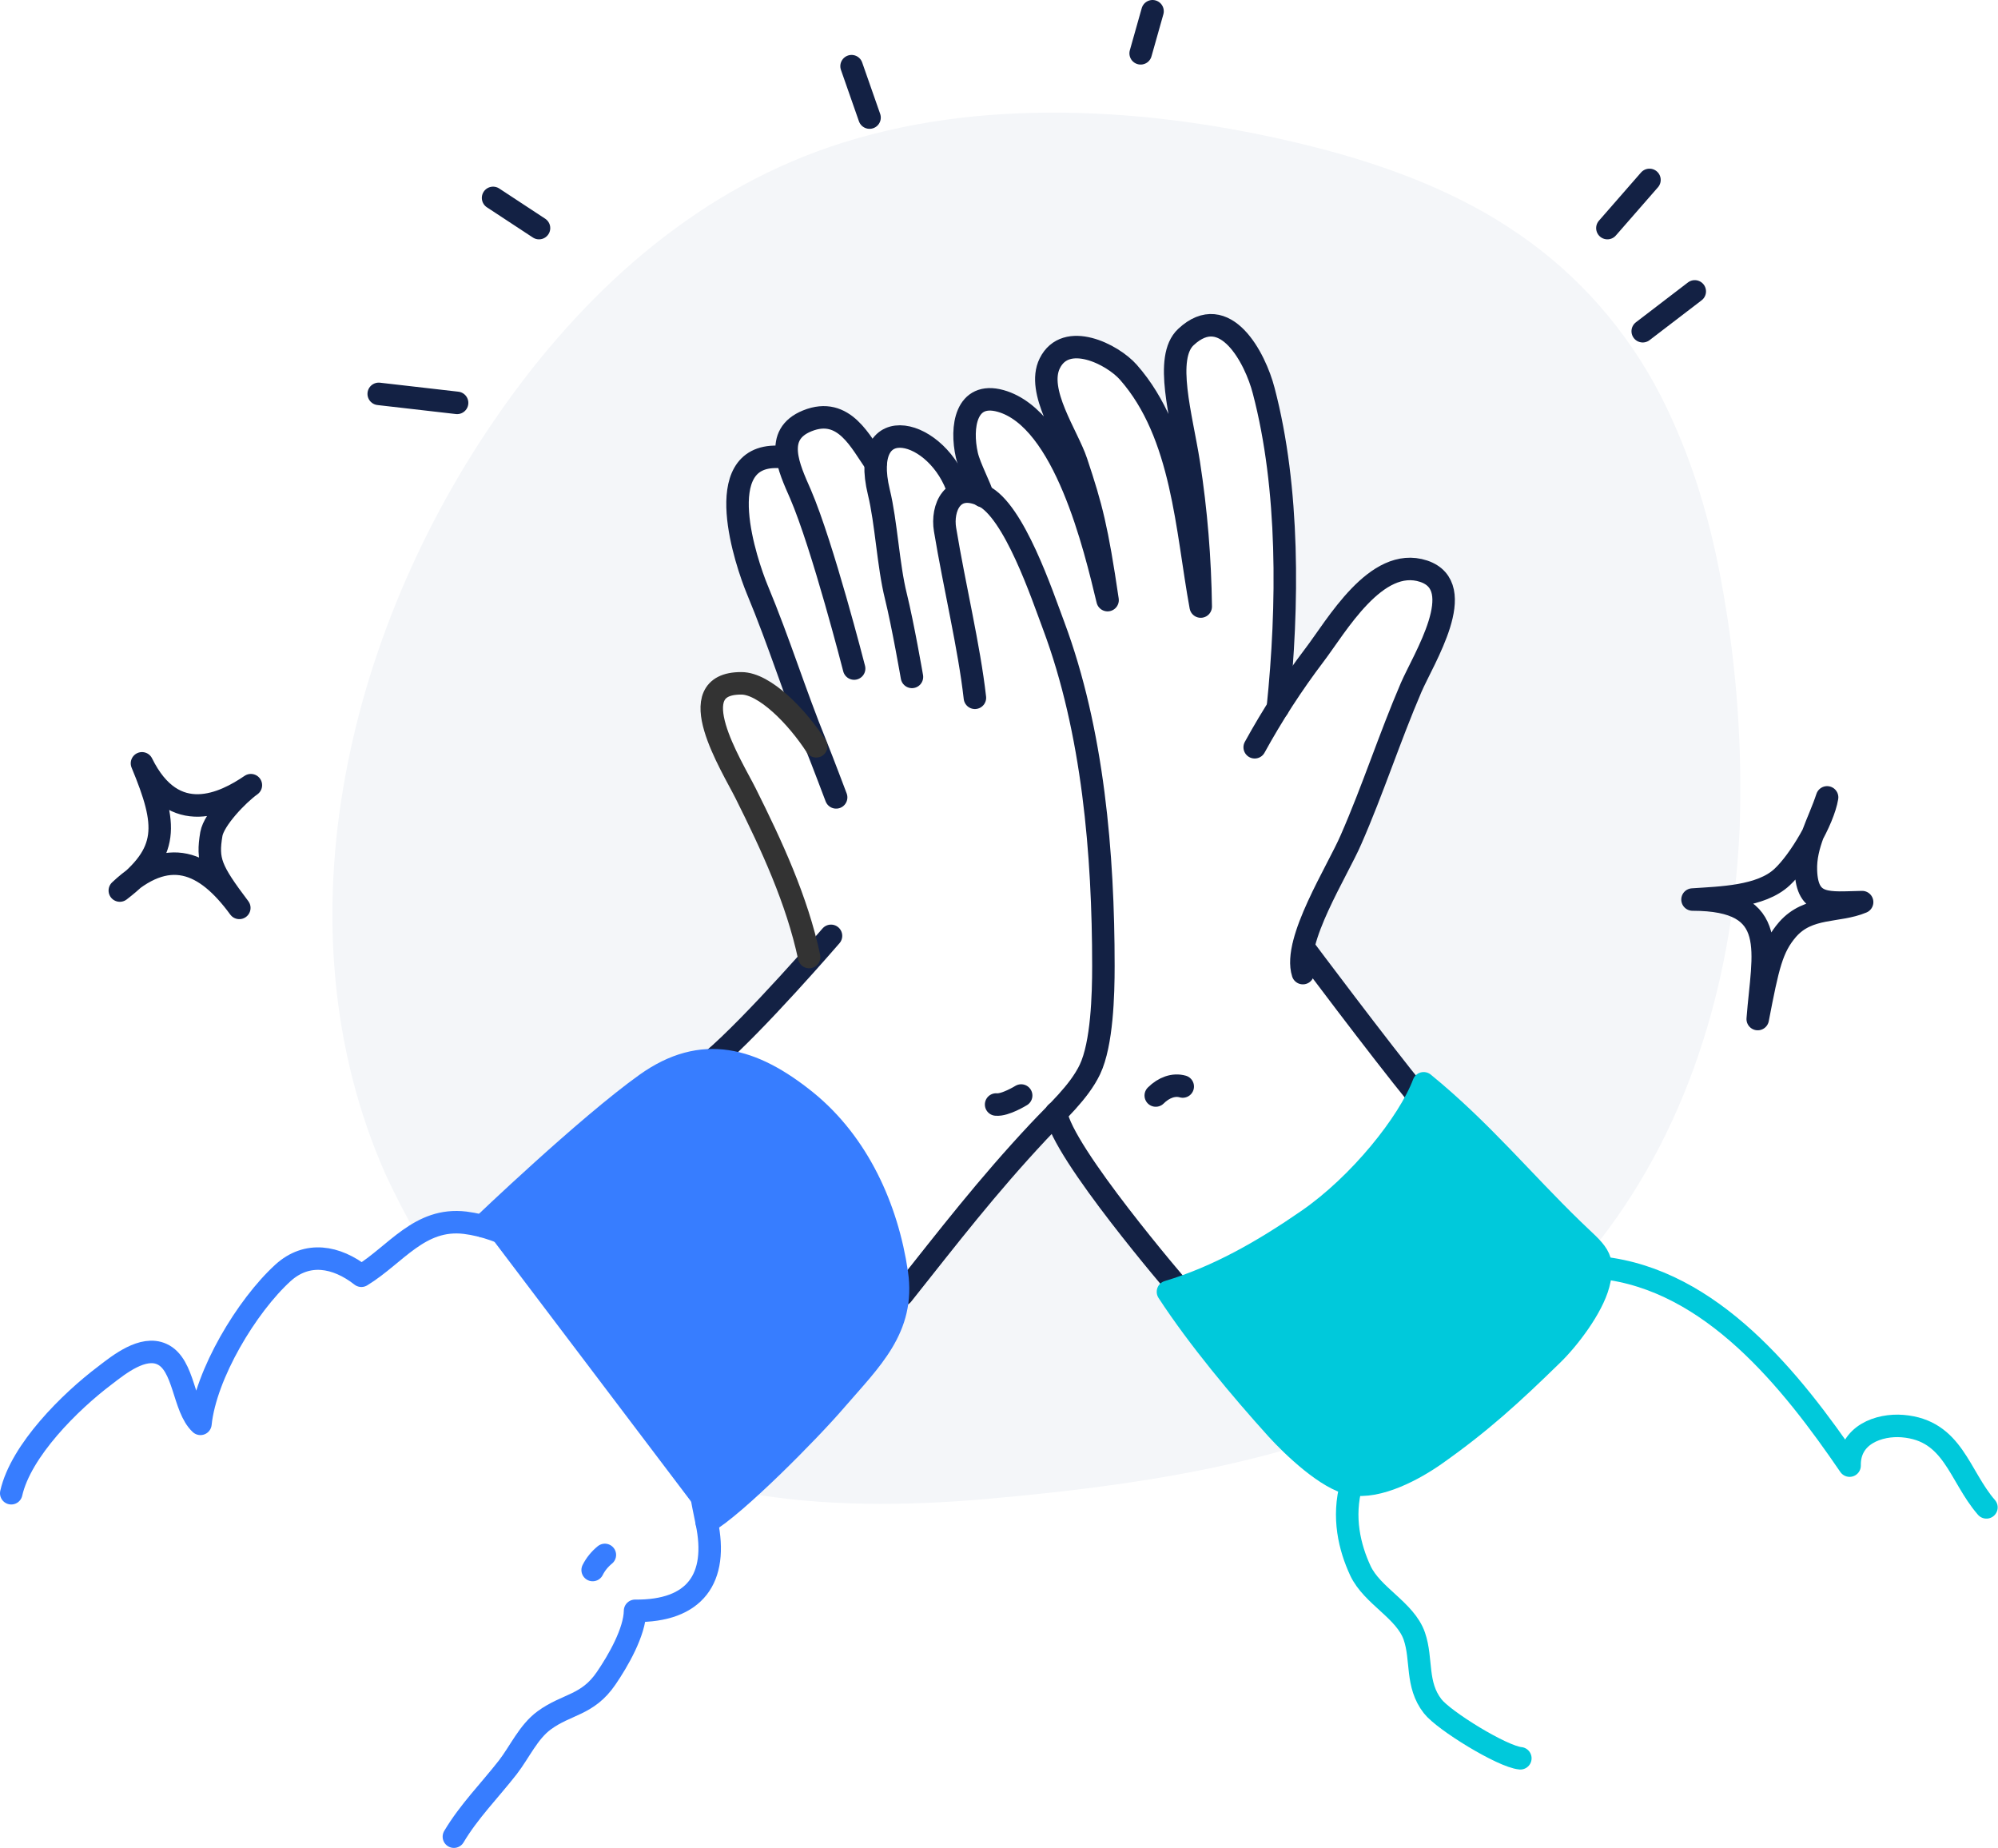
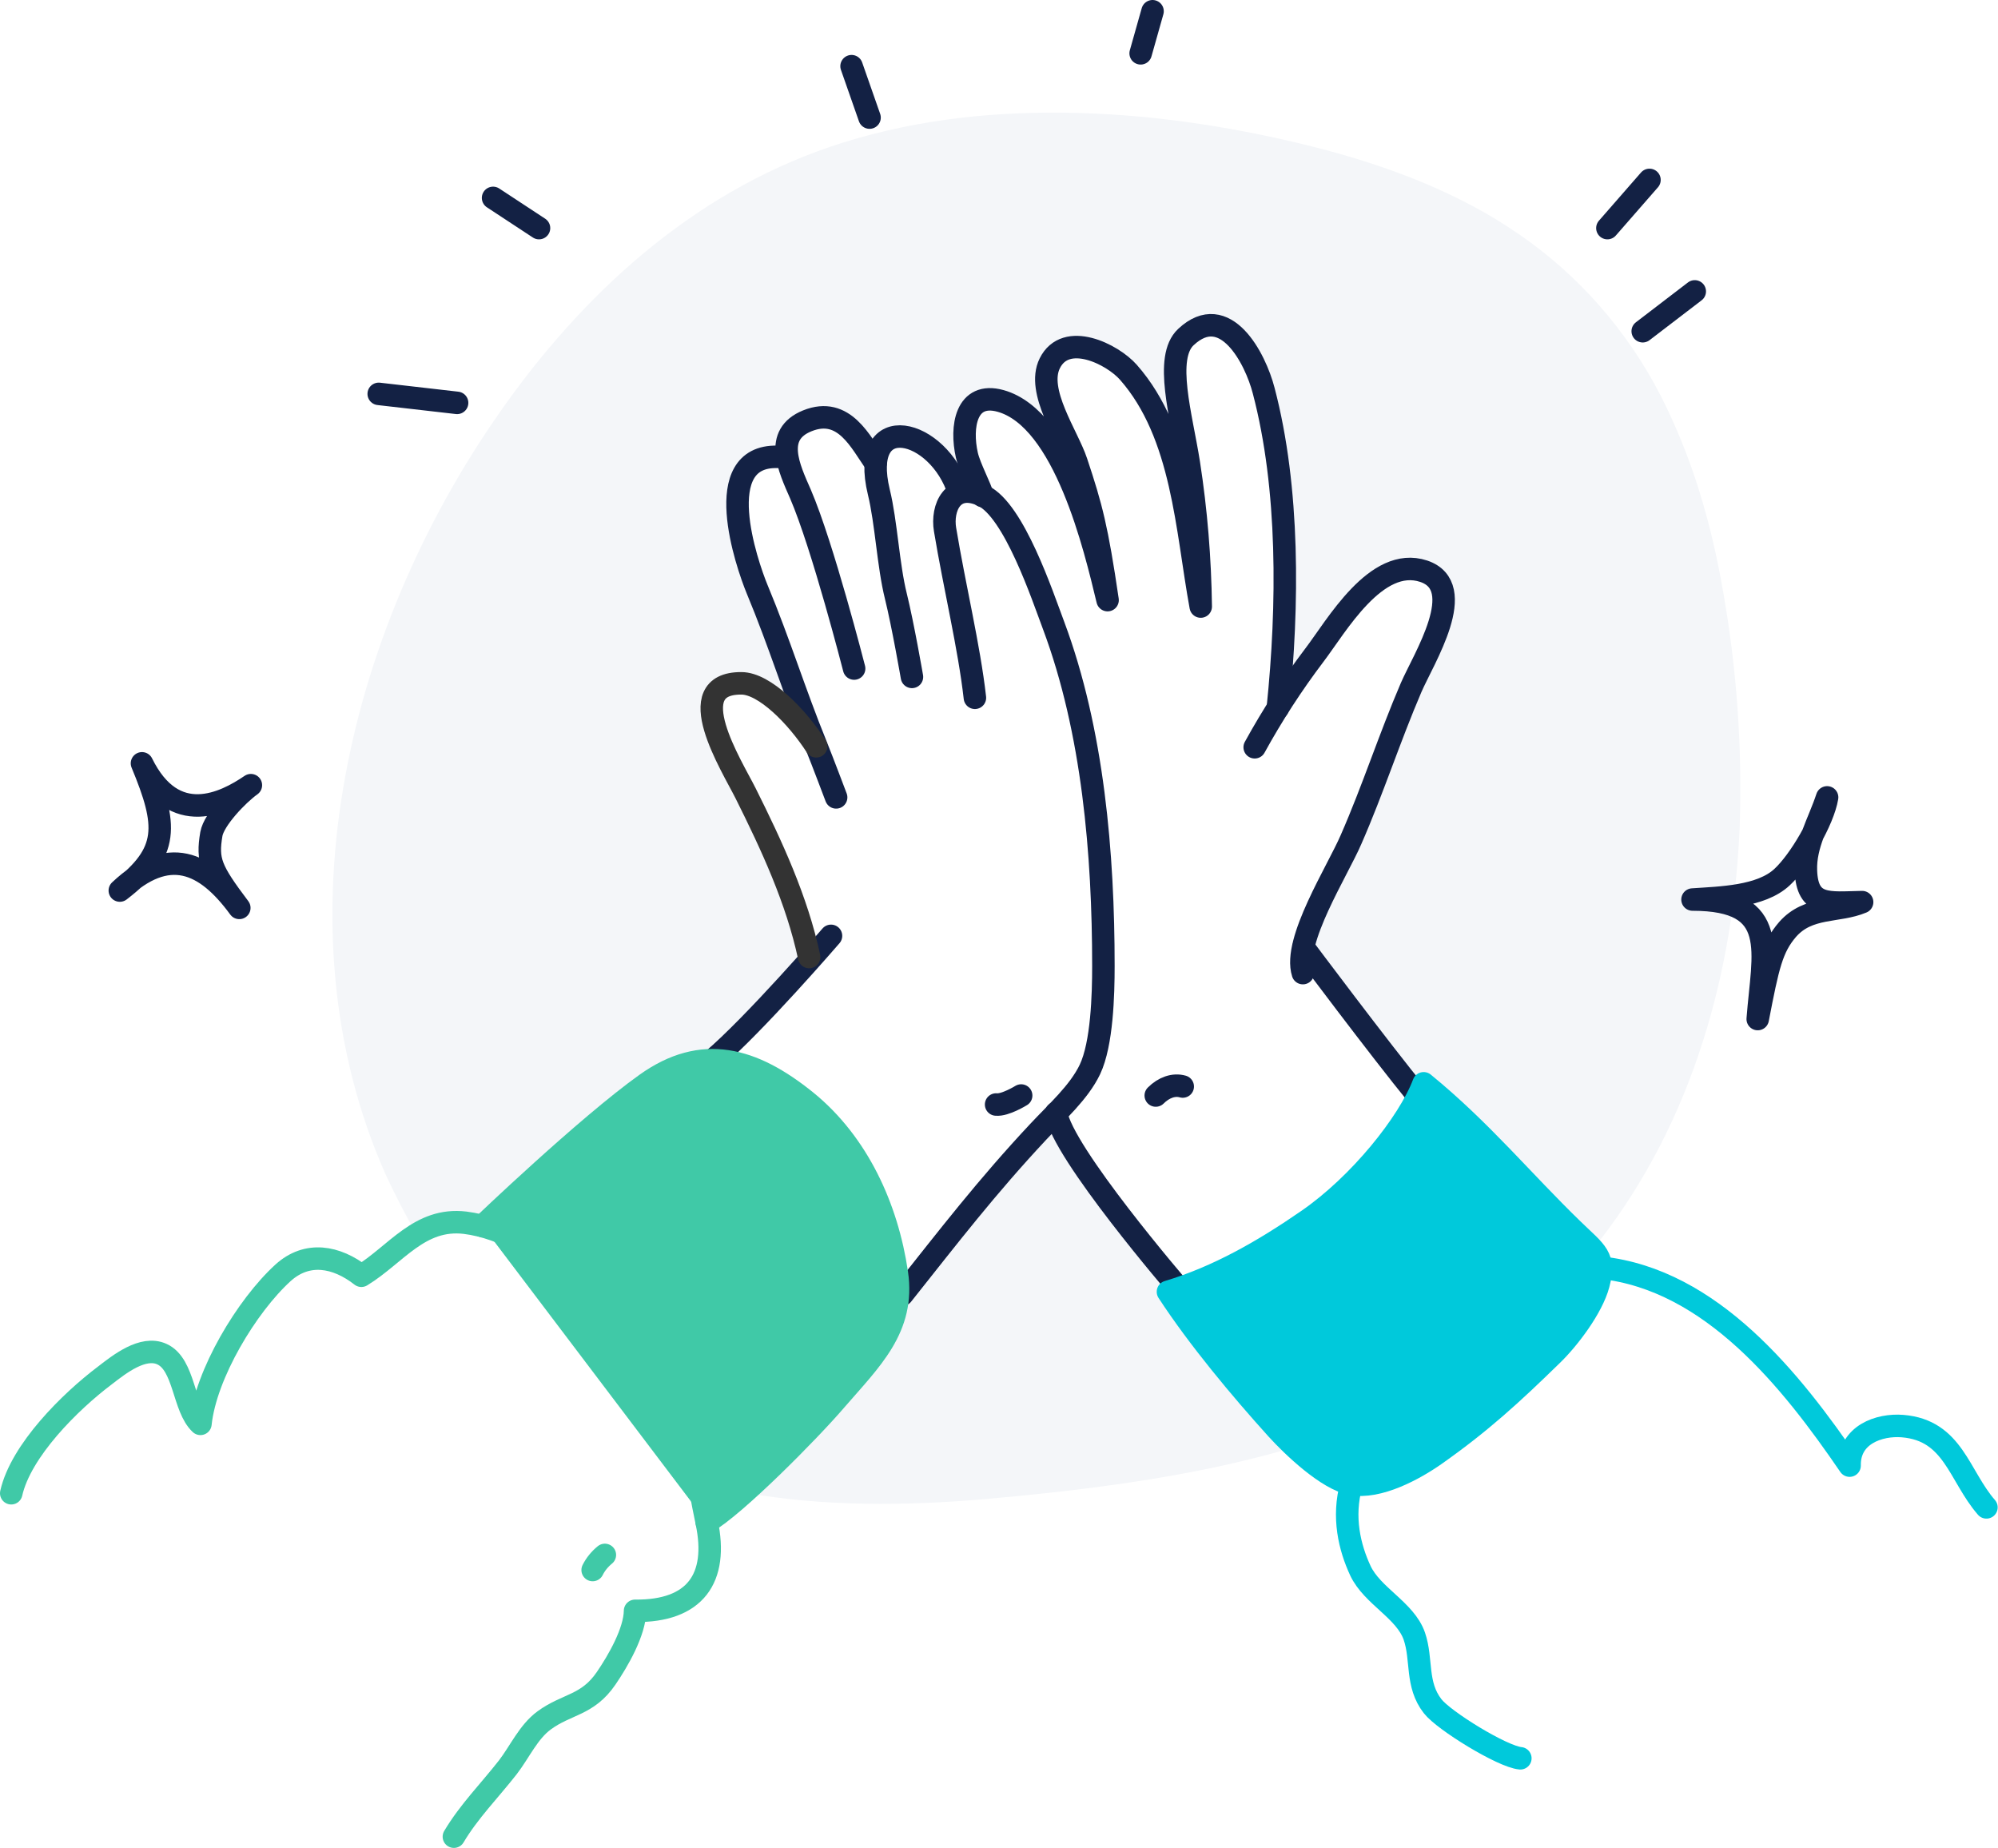
<svg xmlns="http://www.w3.org/2000/svg" version="1.1" id="Layer_1" x="0px" y="0px" viewBox="0 0 622 575.1" style="enable-background:new 0 0 622 575.1;" xml:space="preserve">
  <style type="text/css">
	.st0{fill:#F4F6F9;}
- 	.st1{fill:none;stroke:#377dff;stroke-width:7;stroke-linecap:round;stroke-linejoin:round;}
+ 	.st1{fill:none;stroke:#40C9A7;stroke-width:7;stroke-linecap:round;stroke-linejoin:round;}
	.st2{fill:none;stroke:#132144;stroke-width:7;stroke-linecap:round;stroke-linejoin:round;}
- 	.st3{fill:#377dff;stroke:#377dff;stroke-width:7;stroke-linecap:round;stroke-linejoin:round;}
+ 	.st3{fill:#40C9A7;stroke:#40C9A7;stroke-width:7;stroke-linecap:round;stroke-linejoin:round;}
	.st4{fill:none;stroke:#333333;stroke-width:7;stroke-linecap:round;stroke-linejoin:round;}
	.st5{fill:none;stroke:#00C9DB;stroke-width:7;stroke-linecap:round;stroke-linejoin:round;}
	.st6{fill:#00C9DB;stroke:#00C9DB;stroke-width:7;stroke-linecap:round;stroke-linejoin:round;}
</style>
  <g id="BG">
    <path class="st0" d="M129.7,384.2c4.5-3,9.8-4.3,15.2-3.6c1.8,0.2,3.6,0.6,5.4,1.1l0,0c0,0,32.4-31,50.9-44.2   c7.1-5.1,13.9-7.4,20.6-7.4c8.8-7.4,22.2-22.1,30.2-31.1v-1.1c-3.8-17.8-11.7-34.8-19.8-51c-4.3-8.6-20.6-34.3-1.3-34.2   c7.2,0,17.3,10.3,23.3,19.6c-6.7-16.7-11.4-31.9-18.4-48.7c-3.3-8-14.8-41.7,6.3-41.2h3c-0.8-4.6,0.4-8.8,6.2-11.2   c11.6-4.7,16.8,6.9,21.3,13.2l0.1,0.1c1.1-15.1,20.4-8.3,25.9,8.9l0.1,0.4c1.9-0.7,4.3-0.6,7.3,0.8c-0.5-2.4-4-8.7-4.9-12.7   c-2-8.8-0.3-19.9,10.5-16.9c20,5.6,29.4,45.8,33.3,62c-3.3-22.3-5-28.8-9.7-43c-2.7-8.1-12.6-21.9-8.3-30.7c5-10.1,19.5-3,24.5,2.8   c17,19.2,18.1,49,22.5,72.9c-0.1-14.9-1.4-29.8-3.7-44.6c-2.3-14.7-7.7-32.9-0.9-39.3c12.2-11.4,21.5,6.6,24.2,16.7   c7.9,30.4,7.7,66.9,4.4,98.8l0,0c3.6-5.7,7.4-11.3,11.4-16.5c6.8-8.9,19.2-31,34-26.1c14.3,4.8,0,27.2-3.9,36.2   c-6.7,15.6-11.9,31.8-18.7,47.3c-3.3,7.6-12.5,22.6-14.9,33.6c0,0,23.7,31.7,35.5,46l0.4,0.1c0.7-1.3,1.2-2.5,1.7-3.7   c18,14.7,30.7,30.4,46.5,45.6c2.5,2.5,4.5,4.2,6,5.8c0.7-0.9,1.4-1.7,2-2.6c29-37.3,41.8-83.5,43.7-129.2   c0.8-24.3-0.9-48.6-5.1-72.5c-3.6-21.2-9.6-42.1-19.6-61.6c-10.3-20-25.3-37.2-43.9-50c-18.7-13-41-21.4-63.3-27.1   c-46.9-11.9-100.2-16.2-147-1.6c-44.3,13.8-78.8,44.7-104.6,80.5c-49.3,68.3-72.9,162.3-38,240.9   C123,371.9,126.2,378.2,129.7,384.2z" />
    <path class="st0" d="M397.5,444.9c-11.3-12.6-24.5-28.3-33.9-42.7c1.2-0.4,2.4-0.7,3.5-1.1c-5.7-6.6-36.8-43.6-38.3-54.6   c-1.9,2-3.8,3.9-5.6,5.8c-16.1,17.2-27.6,32.4-42.4,50.8l-1.4,0.8c-1.1,12.7-10.1,21.3-19.3,32c-8.9,10.1-18.4,19.6-28.3,28.7   c24.7,4.4,50,4.2,75,2s50.3-5.2,74.7-10.6c7.1-1.6,14.3-3.4,21.3-5.5C400.8,448.4,398.9,446.4,397.5,444.9z" />
  </g>
  <path class="st1" d="M3.5,464.8c3-13.3,18.3-28.5,29.2-36.7c4.4-3.4,11.8-9.3,17.7-6.6c7.1,3.2,6.6,16.7,12,21.7  c1.6-15.4,14.4-36.7,25.7-47c7.5-6.8,16.6-5.2,24.4,0.9c10.8-6.6,18.1-18.2,32.3-16.5c12.1,1.5,24.5,9.1,33.5,17.1  c13.3,11.9,24.5,22.6,32.2,38.9c5.5,11.7,6.7,24.2,9.5,37.2c3.7,17.5-3.6,27.8-22.3,27.6c-0.1,6.6-5.3,15.6-9,21  c-5.8,8.5-12.2,7.9-19.3,13.1c-4.9,3.6-7.6,9.8-11.3,14.6c-5.7,7.3-12.1,13.7-16.8,21.6" />
  <path class="st1" d="M184.5,488.7c0.9-1.8,2.2-3.4,3.8-4.7" />
  <path class="st2" d="M44.2,237.6c8,19.3,8.6,27.7-6.9,39.6c15-14.1,26.6-9.1,37.2,5.4c-8.9-11.8-10.1-14.7-8.7-23  c0.8-4.5,8.1-12.2,12.3-15.2C69.9,250,54.2,257.9,44.2,237.6z" />
  <path class="st2" d="M221.7,330.1c13.2-11.2,37-38.8,37-38.8" />
  <path class="st2" d="M280.9,403c14.7-18.5,26.3-33.6,42.4-50.8c5.7-6.1,12.6-12.2,16-19.3c3.8-8,4.2-23.3,4.2-32.2  c0-34.8-3.2-73.1-15.5-106c-3.5-9.3-12.3-35.8-22-40.4c-9.5-4.5-12.9,3.9-11.8,10.5c3,18.1,7.5,36.5,9.3,52.4" />
  <path class="st3" d="M150.2,381.6c0,0,32.4-31,50.9-44.2c17.5-12.5,33.2-8.1,49.9,5.4c16.1,13.1,25.2,33.1,28.2,53.5  c2.5,17.1-8.1,26.9-19,39.5c-8.3,9.7-31.4,33-40.2,38" />
  <line class="st2" x1="142.3" y1="125.4" x2="117.9" y2="122.6" />
  <line class="st2" x1="167.8" y1="71" x2="153.5" y2="61.6" />
  <path class="st2" d="M298.5,153.2c-6.3-20-31.2-26-24.9,0c2.3,9.4,2.9,22.8,5.3,32.4c2.2,8.9,5,25.1,5,25.1" />
  <path class="st2" d="M310.1,343.8c2.8,0.3,7.8-2.8,7.8-2.8" />
  <path class="st2" d="M272.6,144.2c-4.6-6.3-9.7-17.9-21.3-13.2c-10.6,4.3-5.7,14.6-2.1,22.8c6.9,16,16.7,54.3,16.7,54.3" />
  <path class="st2" d="M359.8,341c2.5-2.5,5.6-3.6,8.4-2.8" />
  <path class="st2" d="M242,142.2c-21.1-0.5-9.6,33.2-6.3,41.2c7,16.8,11.6,32,18.4,48.7c1.9,4.7,6.2,16.1,6.2,16.1" />
  <path class="st2" d="M390.6,232.6c5.5-10,11.7-19.6,18.6-28.7c6.8-8.9,19.2-31,34-26.1c14.3,4.8,0,27.2-3.9,36.2  c-6.7,15.6-11.9,31.8-18.7,47.3c-4.2,9.8-18.2,31.6-15,41.6" />
  <path class="st4" d="M251.9,297.9c-3.8-17.8-11.7-34.8-19.8-51c-4.3-8.6-20.6-34.3-1.3-34.2c7.2,0,17.3,10.3,23.3,19.6" />
  <path class="st2" d="M397.8,220.4c3.3-31.9,3.6-68.4-4.4-98.8c-2.6-10.1-12-28.1-24.2-16.7c-6.9,6.4-1.4,24.6,0.9,39.3  c2.3,14.8,3.5,29.7,3.7,44.6c-4.4-23.9-5.5-53.6-22.5-72.9c-5-5.7-19.5-12.9-24.5-2.8c-4.3,8.7,5.6,22.5,8.3,30.7  c4.7,14.1,6.4,20.6,9.7,43c-3.9-16.2-13.3-56.4-33.3-62c-10.8-3-12.5,8.1-10.5,16.9c0.9,3.9,4.4,10.3,4.9,12.7" />
  <path class="st2" d="M405.8,294.9c0,0,23.8,31.8,35.5,46.1" />
  <path class="st2" d="M328.8,346.4C330.5,358.6,367,401,367,401" />
  <path class="st5" d="M420.7,462c-2.9,10.3-0.5,19.8,2.8,26.9c3.7,7.9,14,12.3,16.8,20.4c2.5,7.3,0.4,15,5.7,21.8  c3.5,4.5,21.7,15.7,27.3,16.2" />
  <path class="st5" d="M498.5,394.6c34.3,3.7,59.2,35.1,77.3,61.6c-0.2-9.6,9.2-12.9,16.5-12.3c15.8,1.3,17.5,15.4,26.1,25.3" />
  <path class="st6" d="M407.1,379.8c-13.6,9.4-28,17.7-43.5,22.3c9.4,14.4,22.6,30.2,33.9,42.7c5,5.5,15.7,15.7,23.2,17.1  c8.4,1.6,19.7-4.6,26.1-9.1c14.2-10,23.8-18.8,36.3-31c5.3-5.1,12.6-14.8,14.5-22c2.3-8.7-0.6-9.9-7.9-17  c-15.7-15.2-28.5-30.9-46.5-45.6C438.5,349.6,423.2,368.7,407.1,379.8z" />
  <path class="st2" d="M568.8,248.2c-1.2,7.2-8.5,19.7-14,24.8c-6.6,6.2-19.2,6.4-27.9,7c27.5,0,21.9,16.3,20.3,37.2  c3.2-16.6,4.4-22.2,9.3-27.9c6.5-7.4,15.6-5.3,23.2-8.5c-10.4,0.2-17.1,1.6-17.5-9.8C561.9,262.9,566.2,256.1,568.8,248.2z" />
  <line class="st2" x1="511.4" y1="103.1" x2="527.6" y2="90.7" />
  <line class="st2" x1="500.4" y1="71" x2="513.5" y2="56" />
  <line class="st2" x1="355.1" y1="16.6" x2="358.8" y2="3.5" />
  <line class="st2" x1="270.7" y1="36.6" x2="265.1" y2="20.6" />
</svg>
